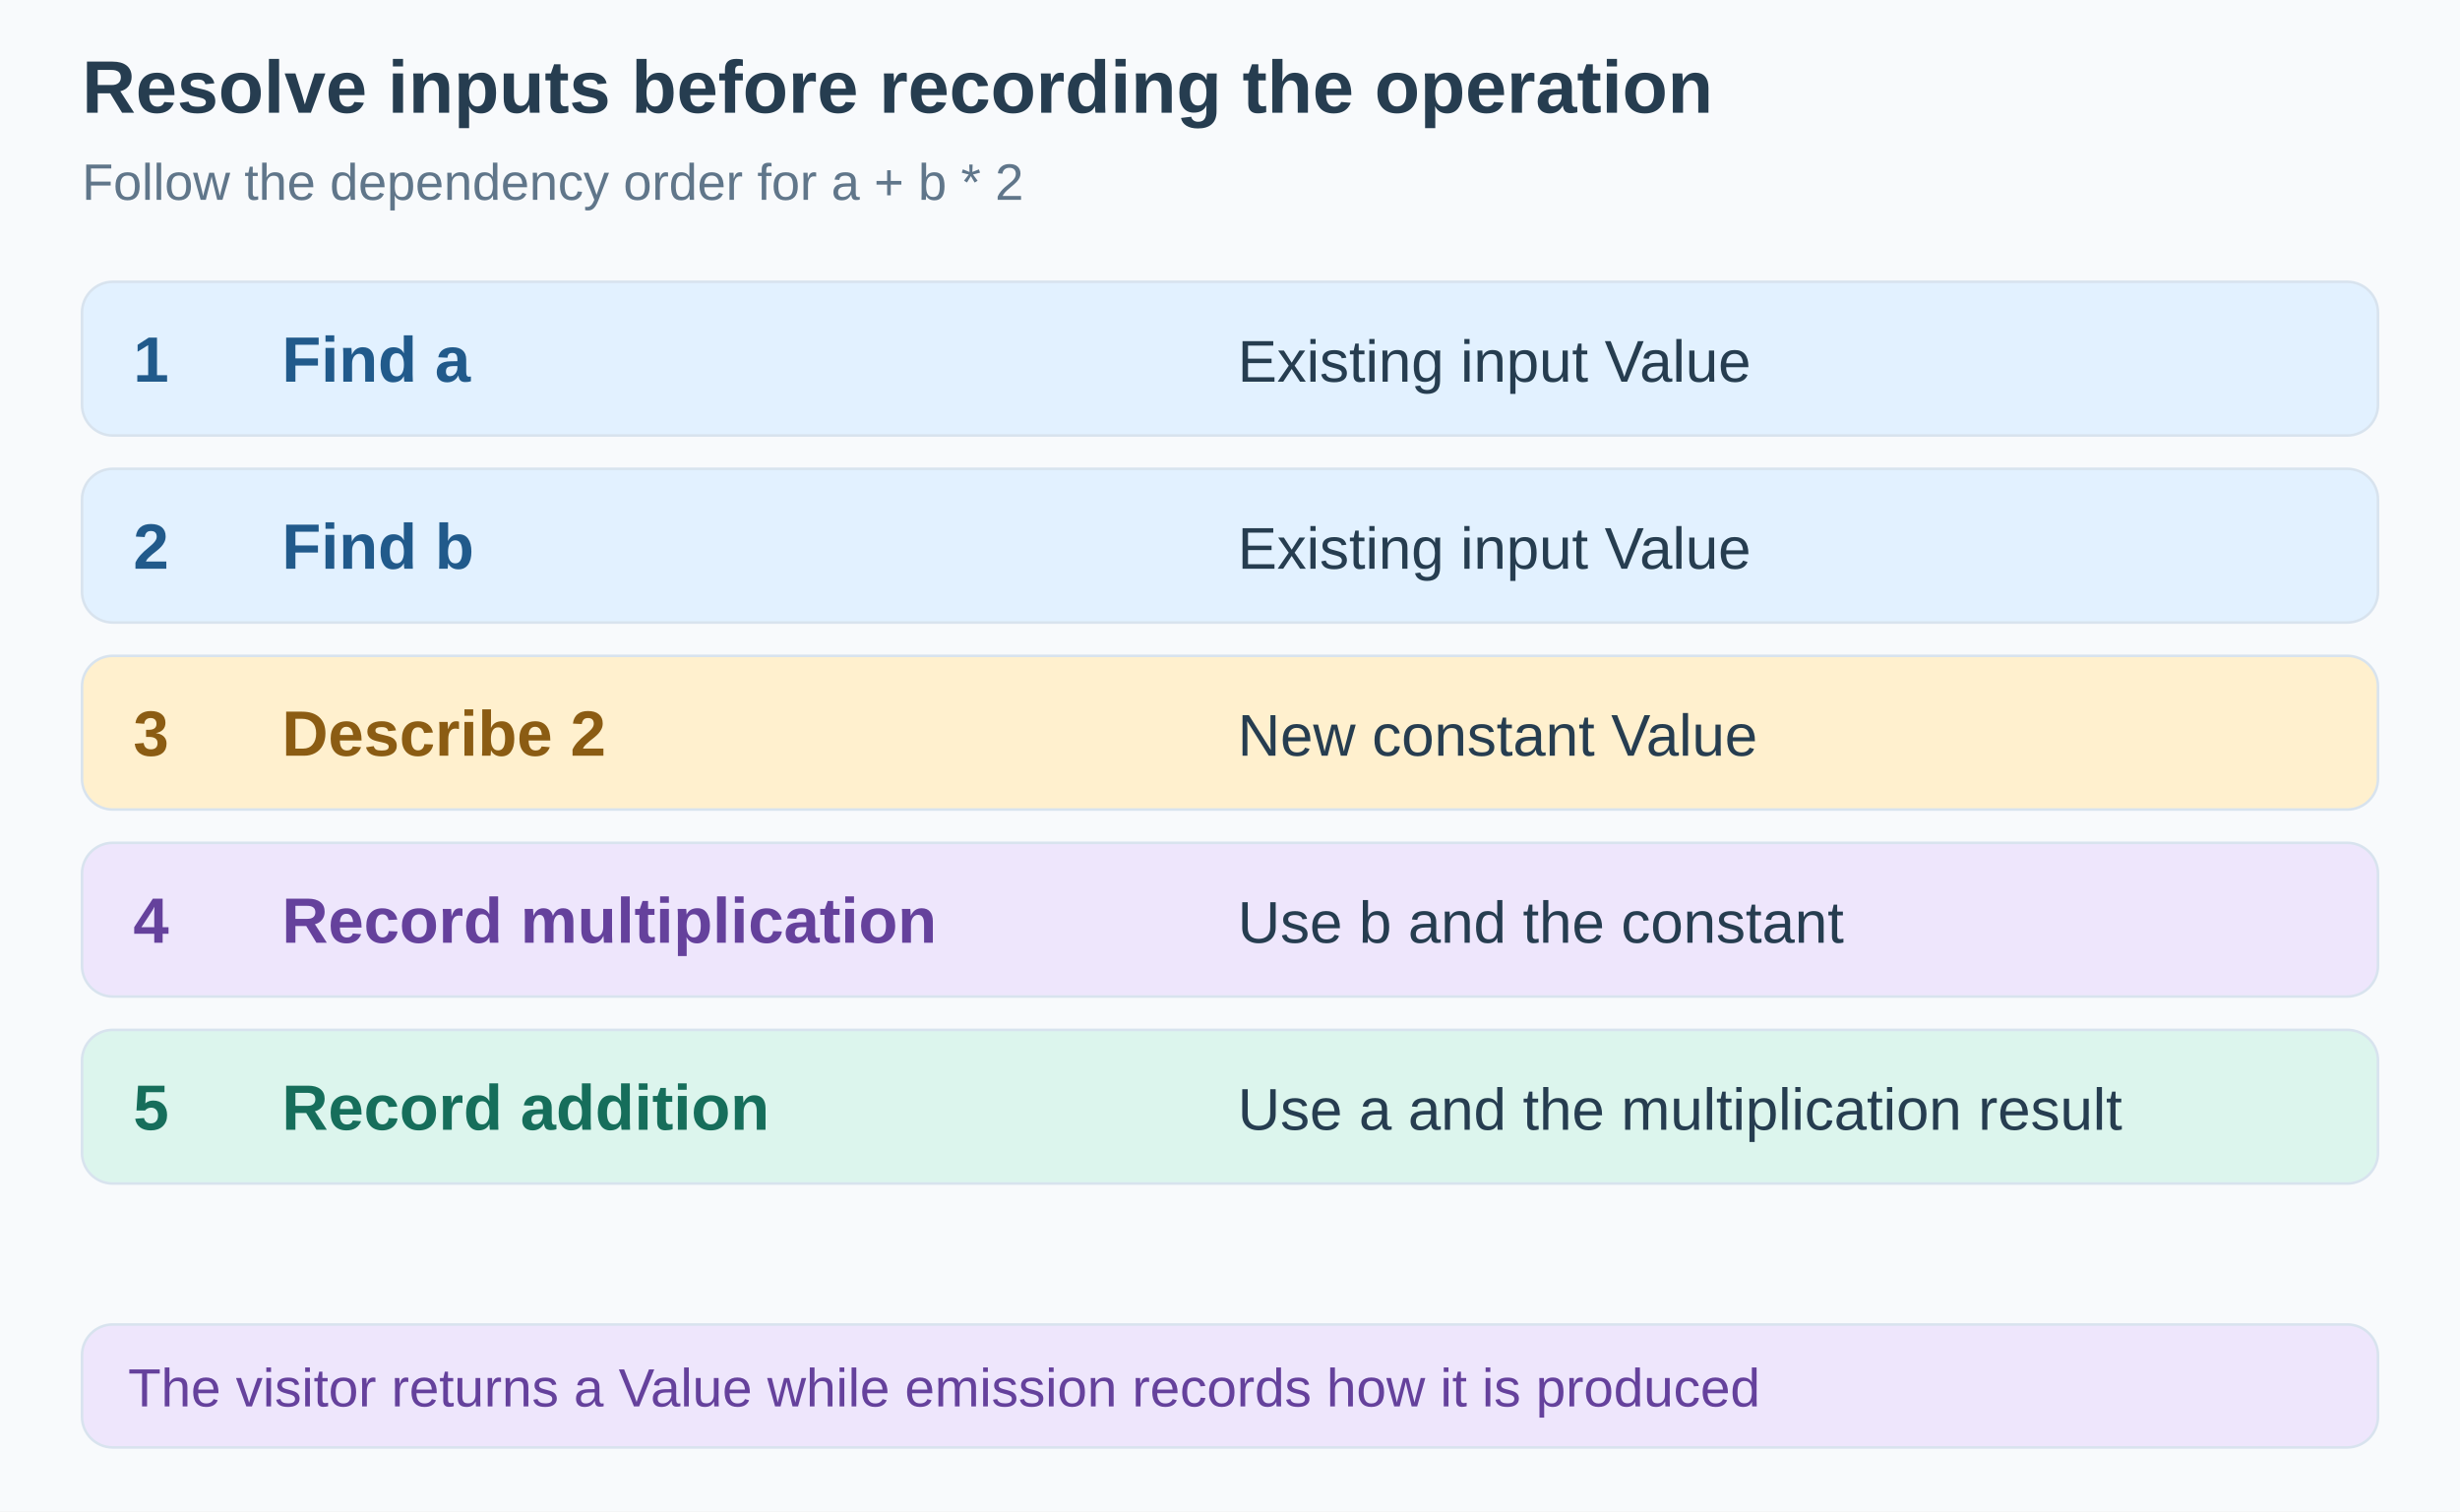
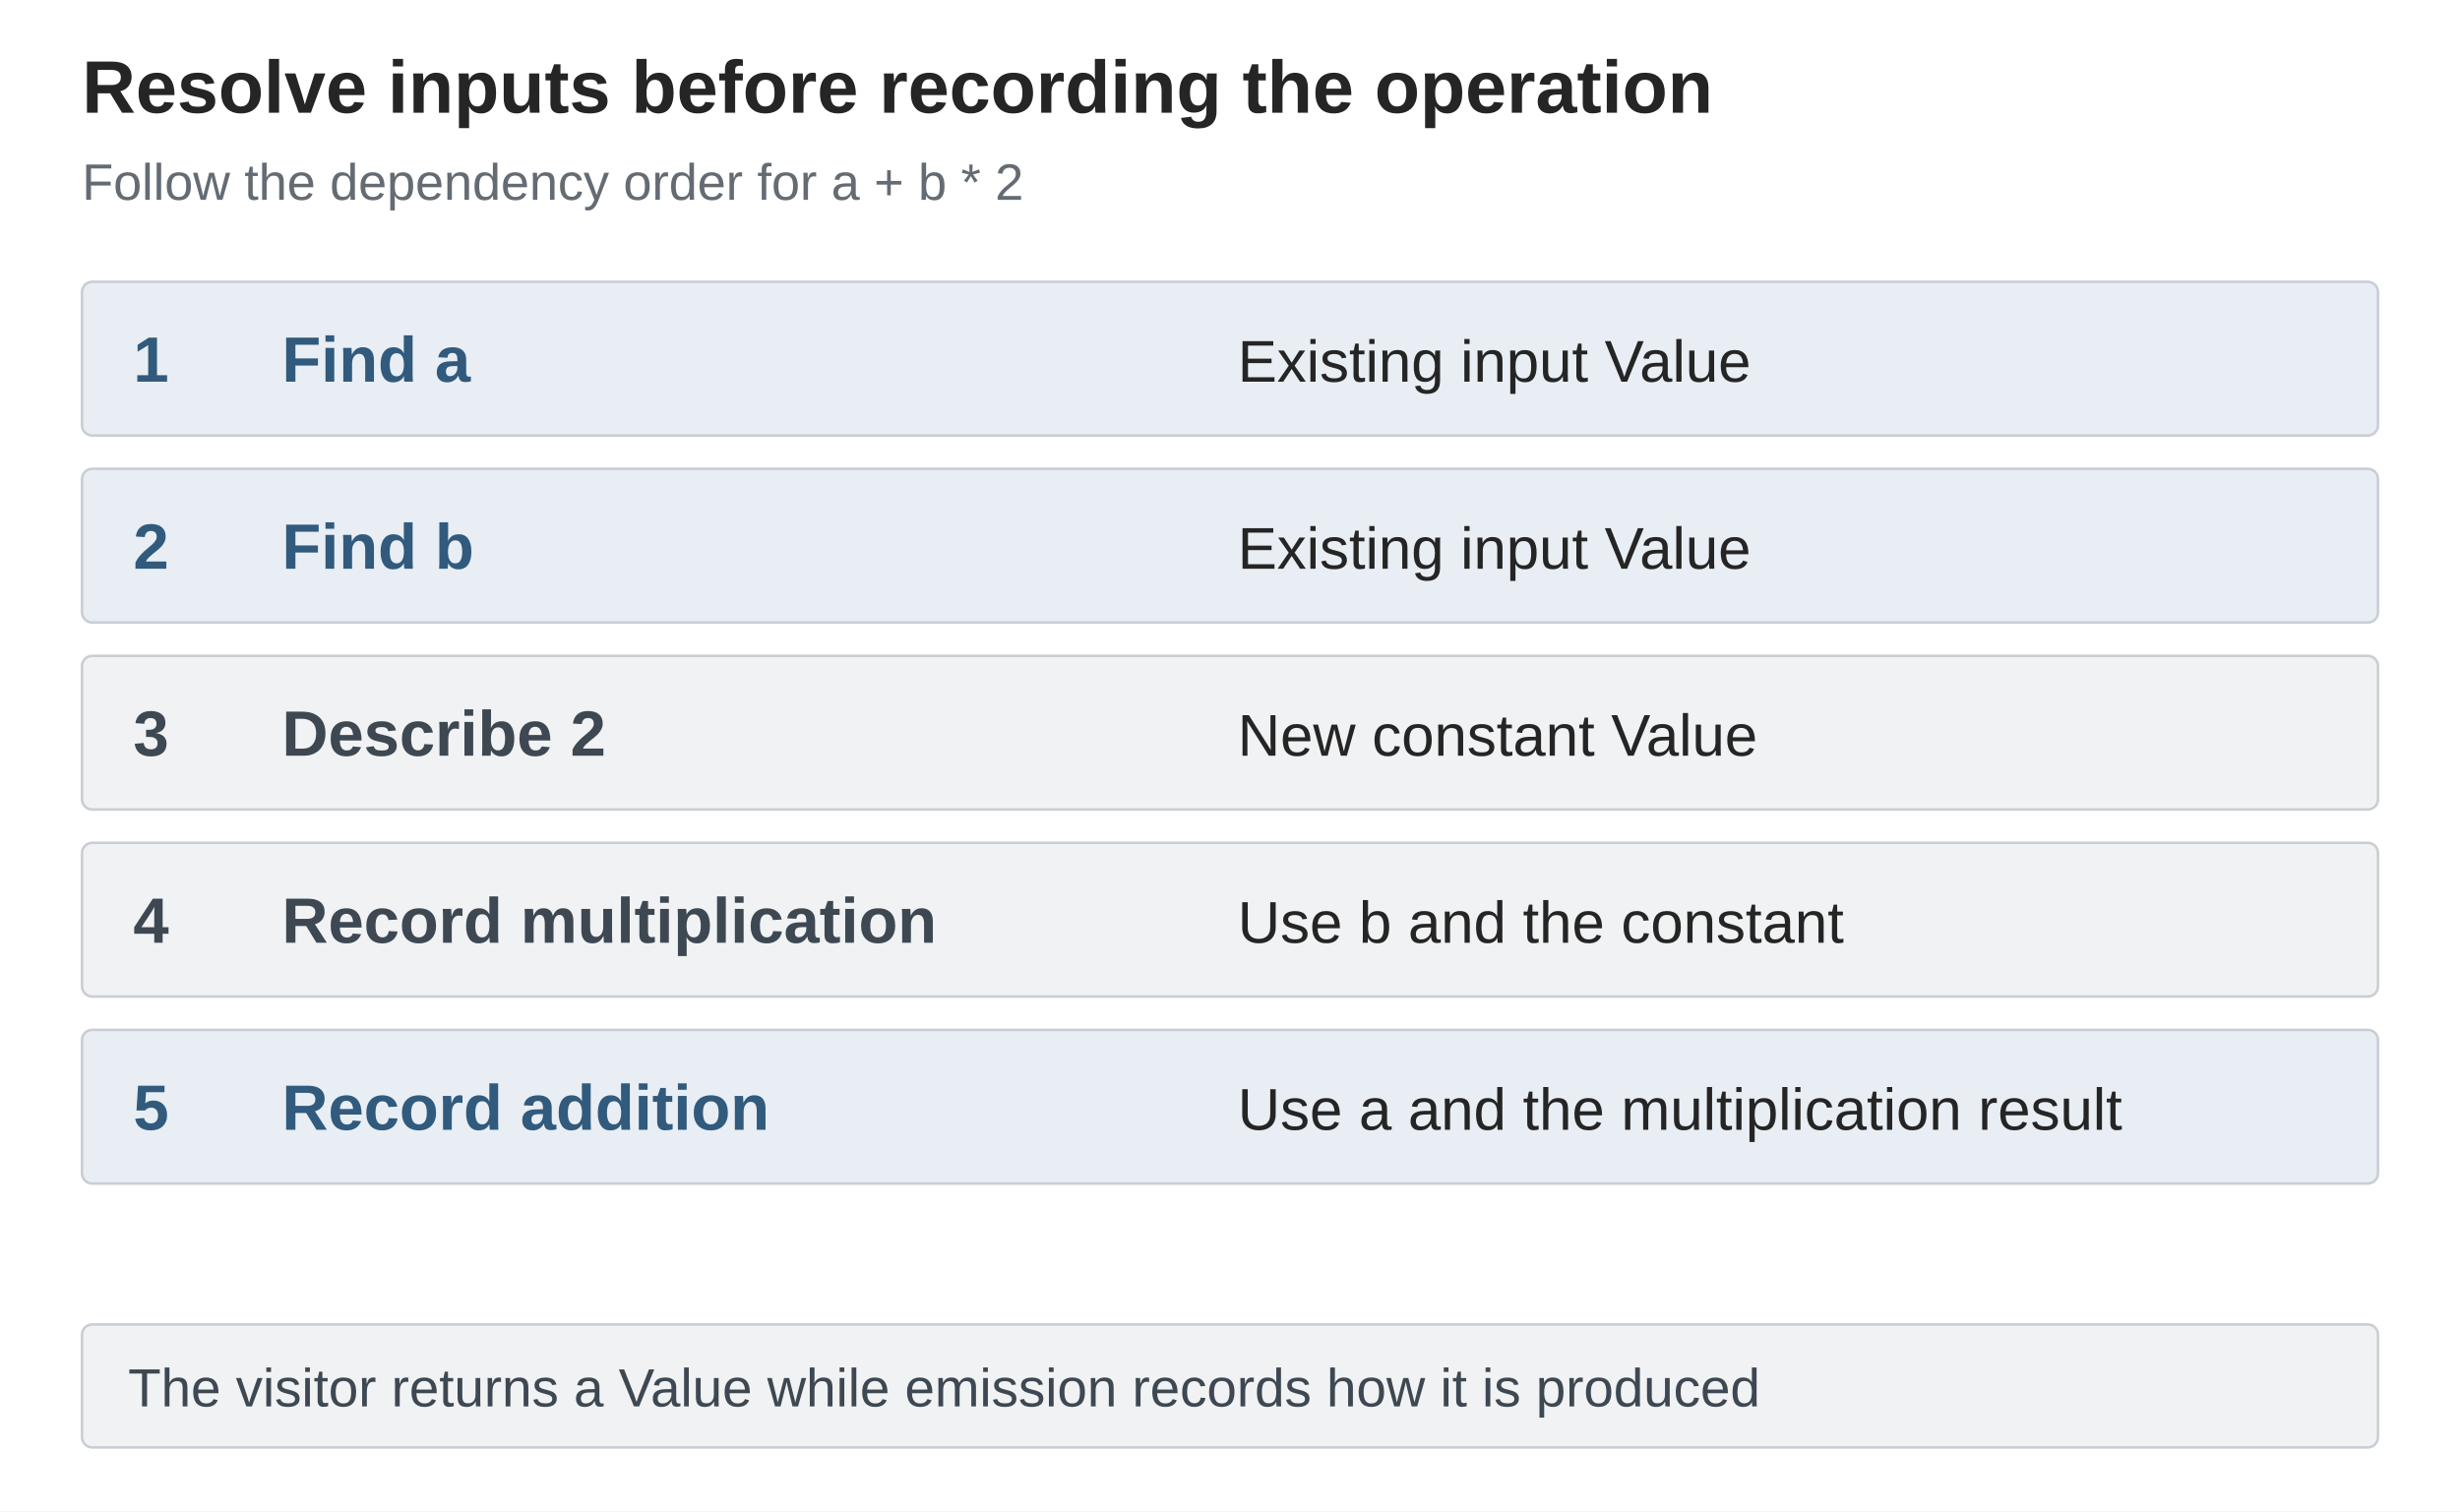
<svg xmlns="http://www.w3.org/2000/svg" width="960" height="590" viewBox="0 0 960 590" role="img" aria-labelledby="title desc">
  <defs>
    <marker id="arrow" viewBox="0 0 10 10" refX="9" refY="5" markerWidth="7" markerHeight="7" orient="auto-start-reverse">
-       <path d="M0 0L10 5L0 10Z" fill="#60768a" />
+       <path d="M0 0L10 5L0 10Z" fill="#646b73" />
    </marker>
  </defs>
  <style>text{font-family:Arial,Helvetica,sans-serif}.code{font-family:Consolas,"DejaVu Sans Mono",monospace}</style>
-   <rect width="960" height="590" fill="#f8fafc" />
-   <text x="32" y="44" font-size="29" fill="#263d50" font-weight="700">Resolve inputs before recording the operation</text>
-   <text x="32" y="78" font-size="20" fill="#60768a">Follow the dependency order for a + b * 2</text>
-   <rect x="32" y="110" width="896" height="60" rx="12" fill="#e2f1ff" stroke="#d8e3ee" />
-   <text x="52" y="149" font-size="25" fill="#215a8b" font-weight="700">1</text>
-   <text x="110" y="149" font-size="25" fill="#215a8b" font-weight="700">Find a</text>
-   <text x="483" y="149" font-size="23" fill="#263d50">Existing input Value</text>
-   <rect x="32" y="183" width="896" height="60" rx="12" fill="#e2f1ff" stroke="#d8e3ee" />
-   <text x="52" y="222" font-size="25" fill="#215a8b" font-weight="700">2</text>
-   <text x="110" y="222" font-size="25" fill="#215a8b" font-weight="700">Find b</text>
-   <text x="483" y="222" font-size="23" fill="#263d50">Existing input Value</text>
-   <rect x="32" y="256" width="896" height="60" rx="12" fill="#fff0ce" stroke="#d8e3ee" />
-   <text x="52" y="295" font-size="25" fill="#8b5c13" font-weight="700">3</text>
-   <text x="110" y="295" font-size="25" fill="#8b5c13" font-weight="700">Describe 2</text>
-   <text x="483" y="295" font-size="23" fill="#263d50">New constant Value</text>
-   <rect x="32" y="329" width="896" height="60" rx="12" fill="#eee6fc" stroke="#d8e3ee" />
-   <text x="52" y="368" font-size="25" fill="#65419c" font-weight="700">4</text>
-   <text x="110" y="368" font-size="25" fill="#65419c" font-weight="700">Record multiplication</text>
-   <text x="483" y="368" font-size="23" fill="#263d50">Use b and the constant</text>
-   <rect x="32" y="402" width="896" height="60" rx="12" fill="#dcf5ed" stroke="#d8e3ee" />
-   <text x="52" y="441" font-size="25" fill="#166e5b" font-weight="700">5</text>
-   <text x="110" y="441" font-size="25" fill="#166e5b" font-weight="700">Record addition</text>
-   <text x="483" y="441" font-size="23" fill="#263d50">Use a and the multiplication result</text>
-   <rect x="32" y="517" width="896" height="48" rx="12" fill="#eee6fc" stroke="#d8e3ee" />
-   <text x="50" y="549" font-size="21" fill="#65419c">The visitor returns a Value while emission records how it is produced</text>
+   <rect width="960" height="590" fill="#ffffff" />
+   <text x="32" y="44" font-size="29" fill="#252525" font-weight="700">Resolve inputs before recording the operation</text>
+   <text x="32" y="78" font-size="20" fill="#646b73">Follow the dependency order for a + b * 2</text>
+   <rect x="32" y="110" width="896" height="60" rx="4" fill="#e8eef4" stroke="#c9ced4" />
+   <text x="52" y="149" font-size="25" fill="#315a7d" font-weight="700">1</text>
+   <text x="110" y="149" font-size="25" fill="#315a7d" font-weight="700">Find a</text>
+   <text x="483" y="149" font-size="23" fill="#252525">Existing input Value</text>
+   <rect x="32" y="183" width="896" height="60" rx="4" fill="#e8eef4" stroke="#c9ced4" />
+   <text x="52" y="222" font-size="25" fill="#315a7d" font-weight="700">2</text>
+   <text x="110" y="222" font-size="25" fill="#315a7d" font-weight="700">Find b</text>
+   <text x="483" y="222" font-size="23" fill="#252525">Existing input Value</text>
+   <rect x="32" y="256" width="896" height="60" rx="4" fill="#f1f2f3" stroke="#c9ced4" />
+   <text x="52" y="295" font-size="25" fill="#3e4852" font-weight="700">3</text>
+   <text x="110" y="295" font-size="25" fill="#3e4852" font-weight="700">Describe 2</text>
+   <text x="483" y="295" font-size="23" fill="#252525">New constant Value</text>
+   <rect x="32" y="329" width="896" height="60" rx="4" fill="#f1f2f3" stroke="#c9ced4" />
+   <text x="52" y="368" font-size="25" fill="#3e4852" font-weight="700">4</text>
+   <text x="110" y="368" font-size="25" fill="#3e4852" font-weight="700">Record multiplication</text>
+   <text x="483" y="368" font-size="23" fill="#252525">Use b and the constant</text>
+   <rect x="32" y="402" width="896" height="60" rx="4" fill="#e8eef4" stroke="#c9ced4" />
+   <text x="52" y="441" font-size="25" fill="#315a7d" font-weight="700">5</text>
+   <text x="110" y="441" font-size="25" fill="#315a7d" font-weight="700">Record addition</text>
+   <text x="483" y="441" font-size="23" fill="#252525">Use a and the multiplication result</text>
+   <rect x="32" y="517" width="896" height="48" rx="4" fill="#f1f2f3" stroke="#c9ced4" />
+   <text x="50" y="549" font-size="21" fill="#3e4852">The visitor returns a Value while emission records how it is produced</text>
</svg>
